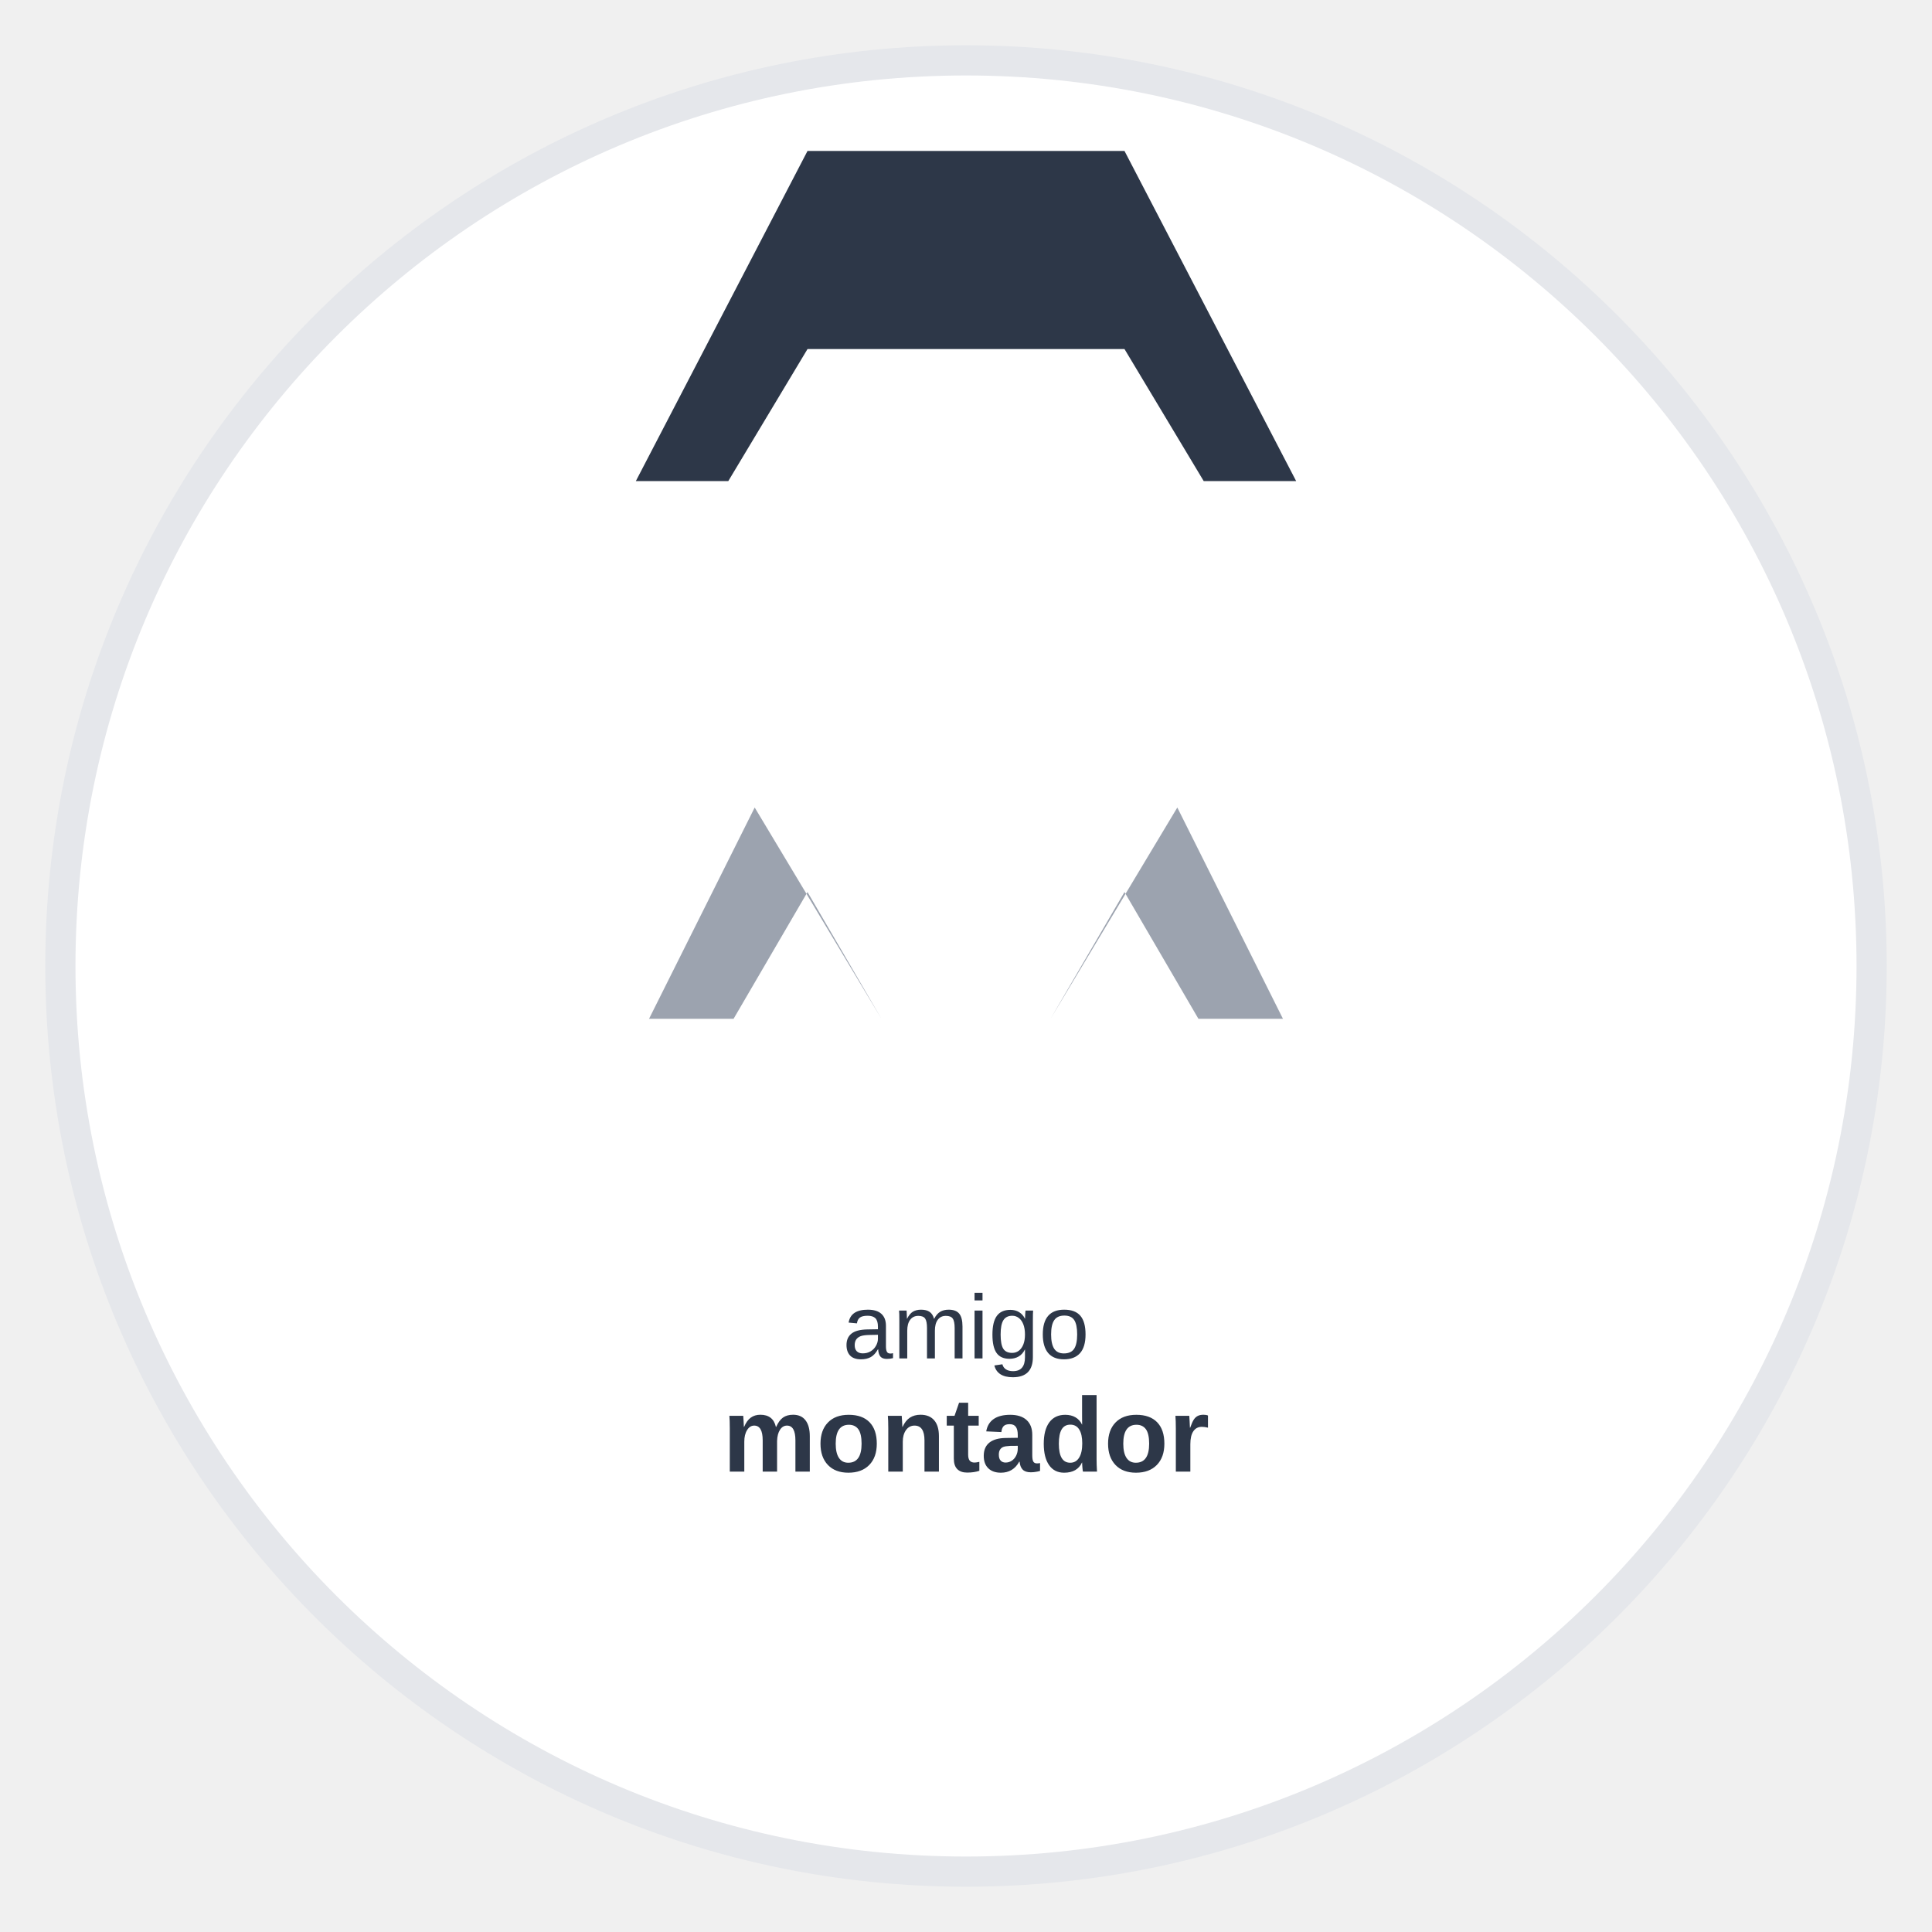
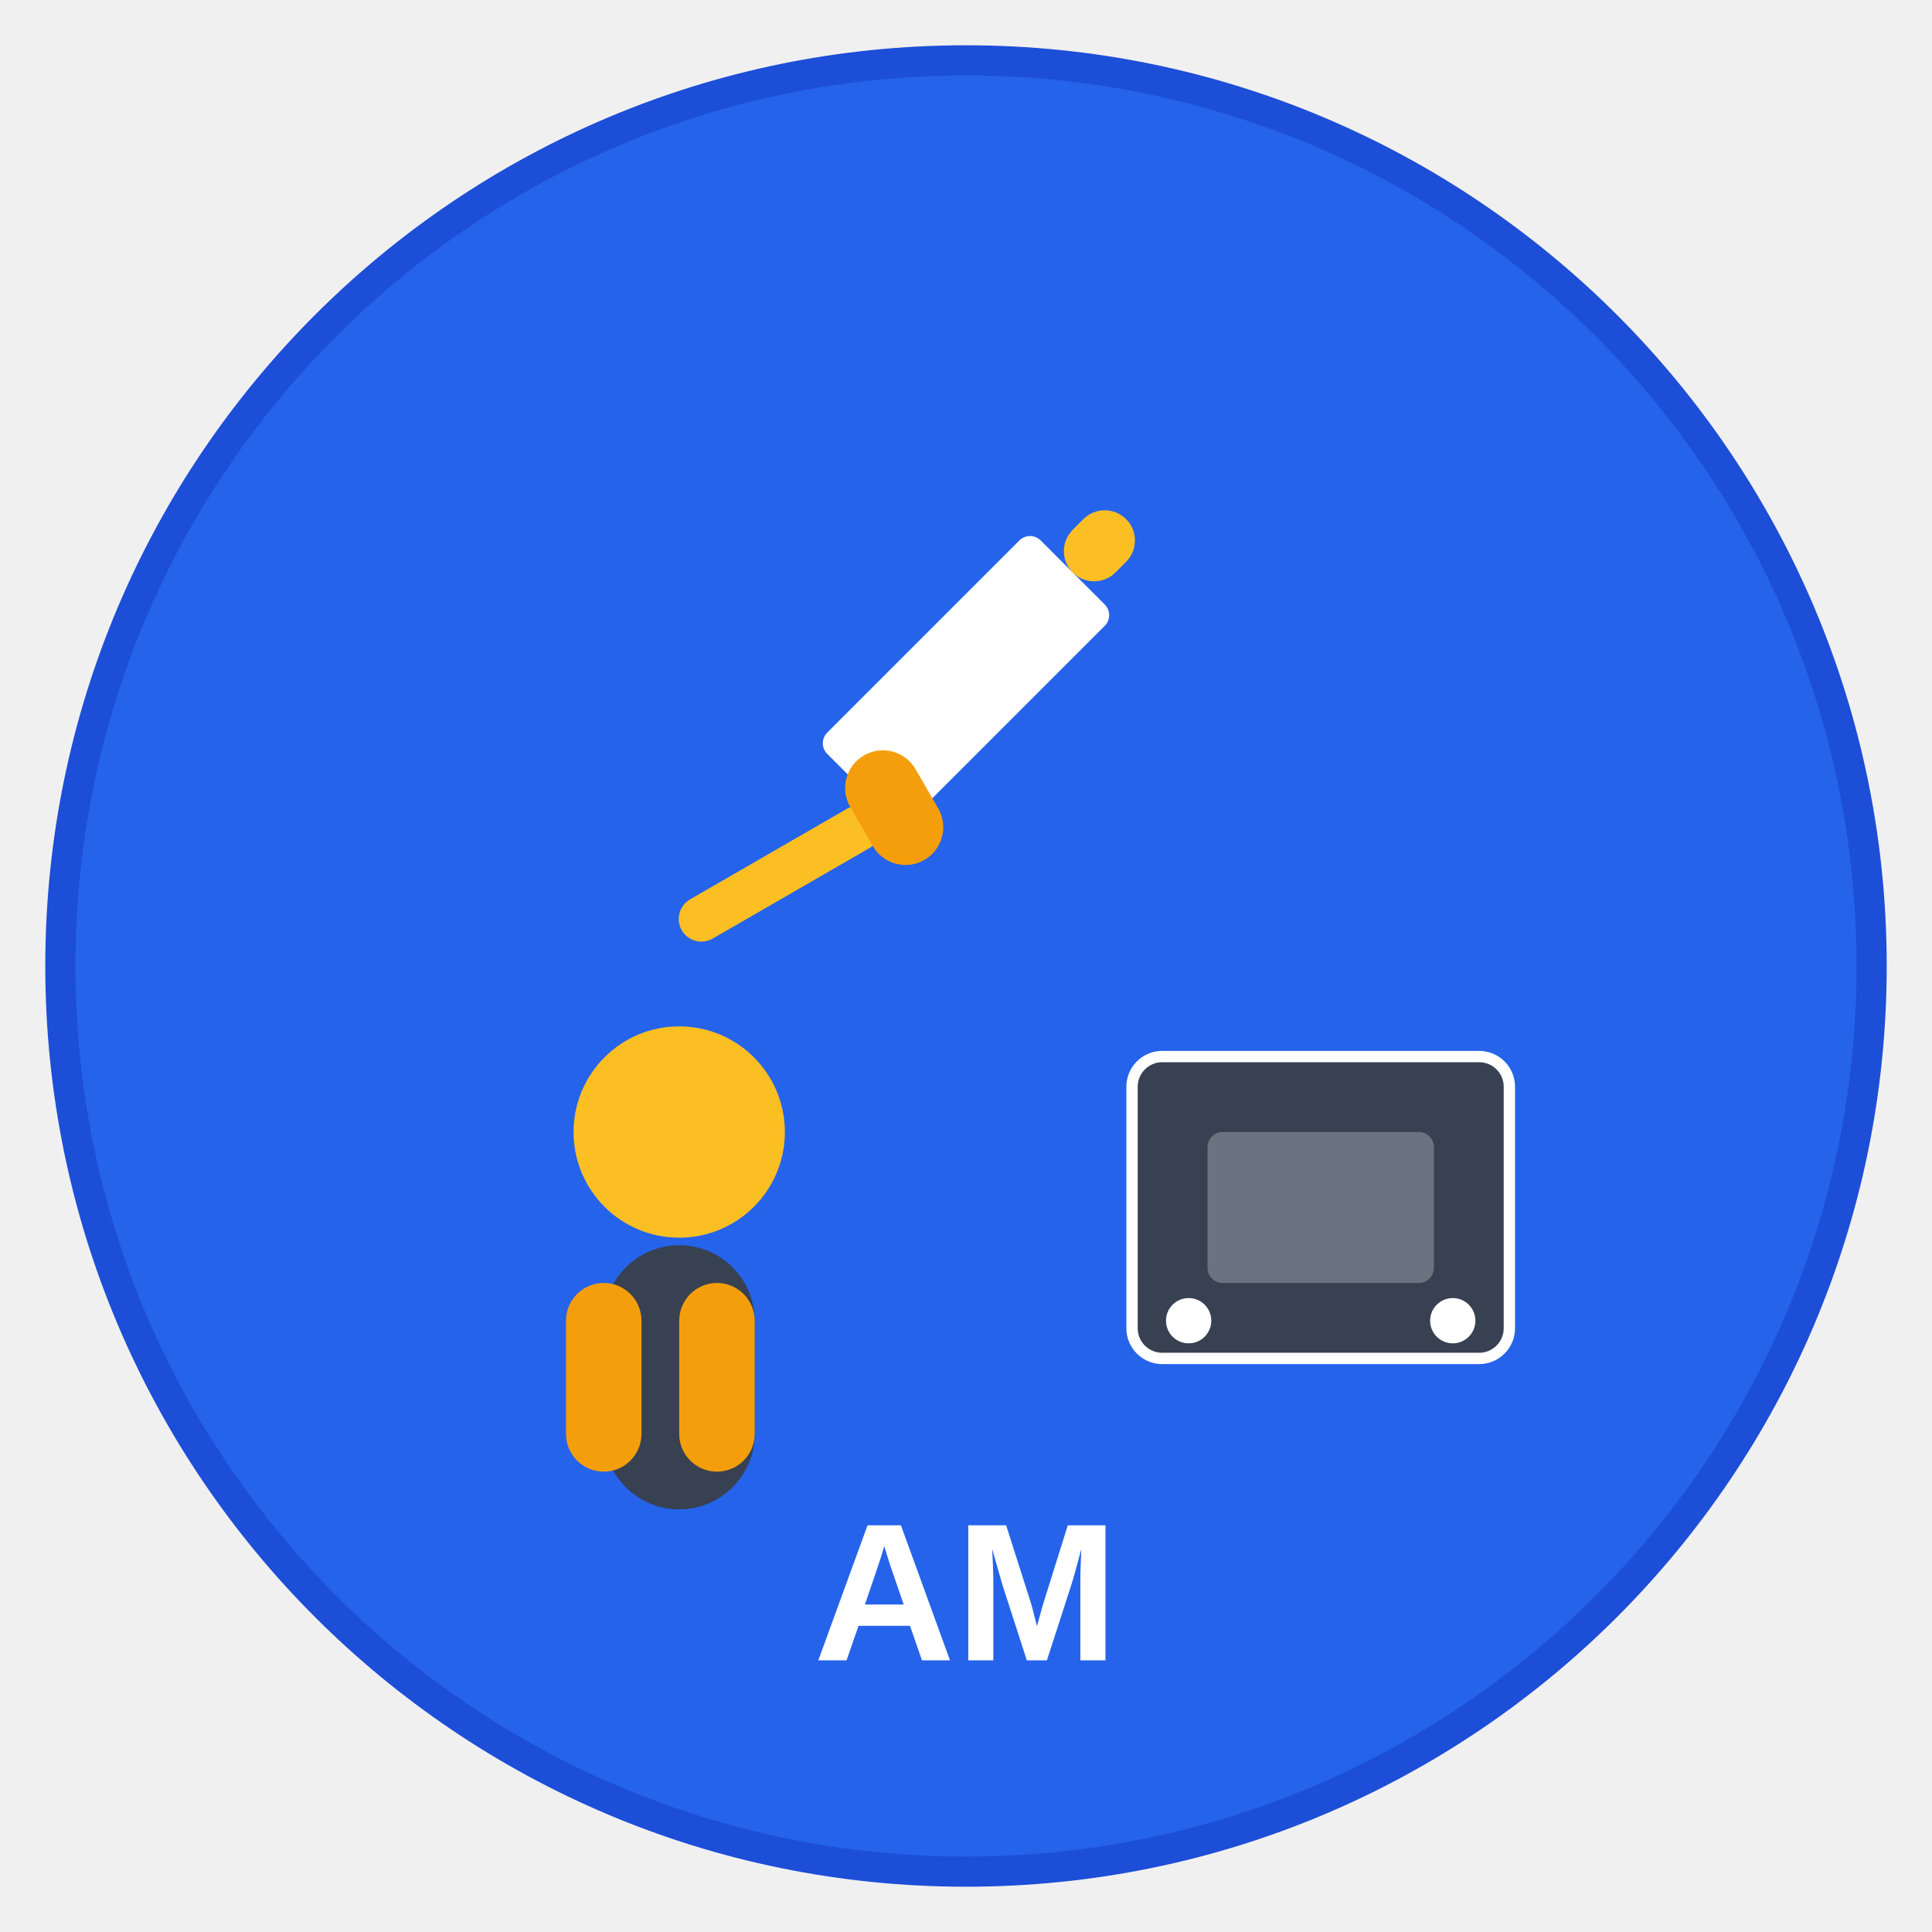
<svg xmlns="http://www.w3.org/2000/svg" width="512" height="512" viewBox="0 0 512 512">
-   <circle cx="256" cy="256" r="240" fill="#ffffff" stroke="#e5e7eb" stroke-width="8" />
-   <g transform="translate(256,180) scale(3.5)">
-     <path d="M-25,-15 L-12,-40 L12,-40 L25,-15 L18,-15 L12,-25 L-12,-25 L-18,-15 Z" fill="#2d3748" />
-     <rect x="-8" y="-30" width="16" height="3" fill="#2d3748" />
+   <circle cx="256" cy="256" r="240" fill="#2563eb" stroke="#1d4ed8" stroke-width="8" />
+   <g transform="rotate(45 256 180)">
+     <rect x="240" y="140" width="32" height="80" rx="4" fill="#ffffff" />
+     <rect x="248" y="120" width="16" height="20" rx="8" fill="#fbbf24" />
  </g>
-   <g transform="translate(256,270) scale(2.8)">
-     <path d="M-30,0 L-20,-20 L-8,0 L8,0 L20,-20 L30,0 L22,0 L15,-12 L8,0 L-8,0 L-15,-12 L-22,0 Z" fill="#9ca3af" />
+   <g transform="rotate(-30 200 240)">
+     <rect x="180" y="230" width="60" height="12" rx="6" fill="#fbbf24" />
+     <rect x="235" y="220" width="20" height="32" rx="10" fill="#f59e0b" />
  </g>
-   <text x="256" y="360" text-anchor="middle" fill="#2d3748" font-family="Arial, sans-serif" font-size="24" font-weight="300">
-     amigo
-   </text>
-   <text x="256" y="390" text-anchor="middle" fill="#2d3748" font-family="Arial, sans-serif" font-size="28" font-weight="bold">
-     montador
-   </text>
+   <rect x="300" y="280" width="100" height="80" rx="8" fill="#374151" stroke="#ffffff" stroke-width="3" />
+   <rect x="320" y="300" width="60" height="40" rx="4" fill="#6b7280" />
+   <circle cx="315" cy="350" r="6" fill="#ffffff" />
+   <circle cx="385" cy="350" r="6" fill="#ffffff" />
+   <circle cx="180" cy="300" r="28" fill="#fbbf24" />
+   <rect x="160" y="330" width="40" height="70" rx="20" fill="#374151" />
+   <rect x="150" y="340" width="20" height="50" rx="10" fill="#f59e0b" />
+   <rect x="180" y="340" width="20" height="50" rx="10" fill="#f59e0b" />
+   <text x="256" y="440" font-family="Arial, sans-serif" font-size="52" font-weight="bold" text-anchor="middle" fill="#ffffff">AM</text>
</svg>
